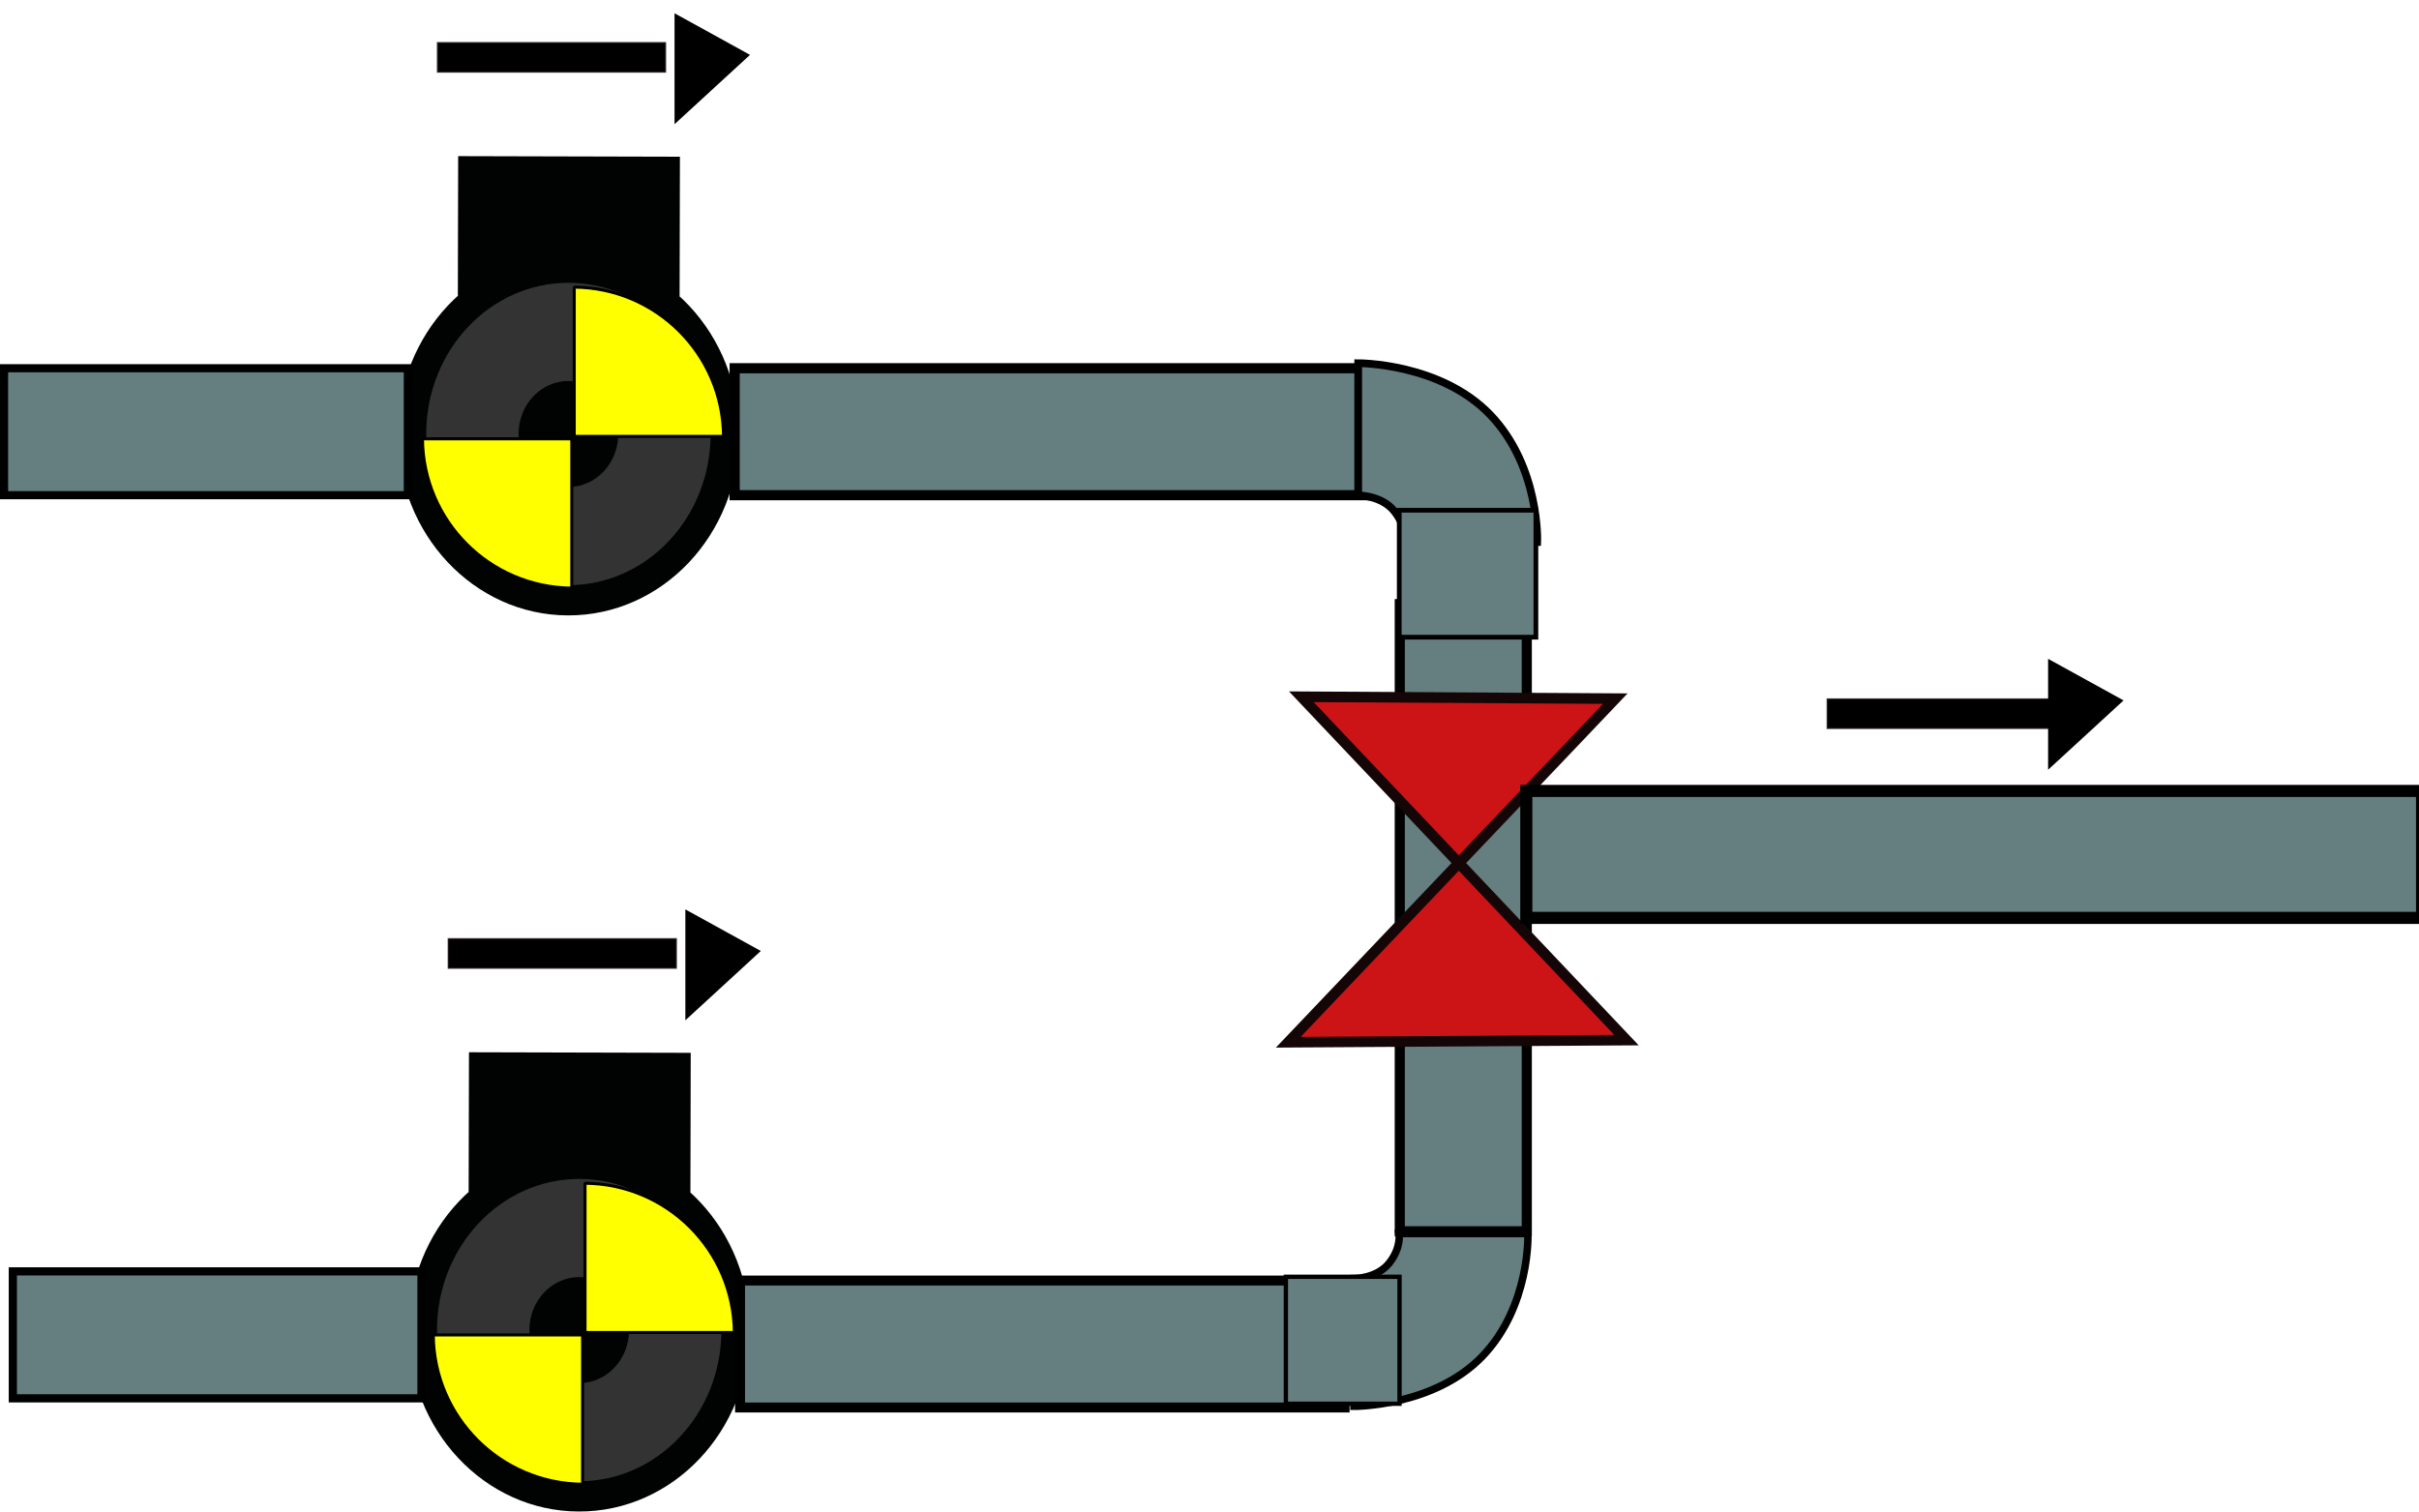
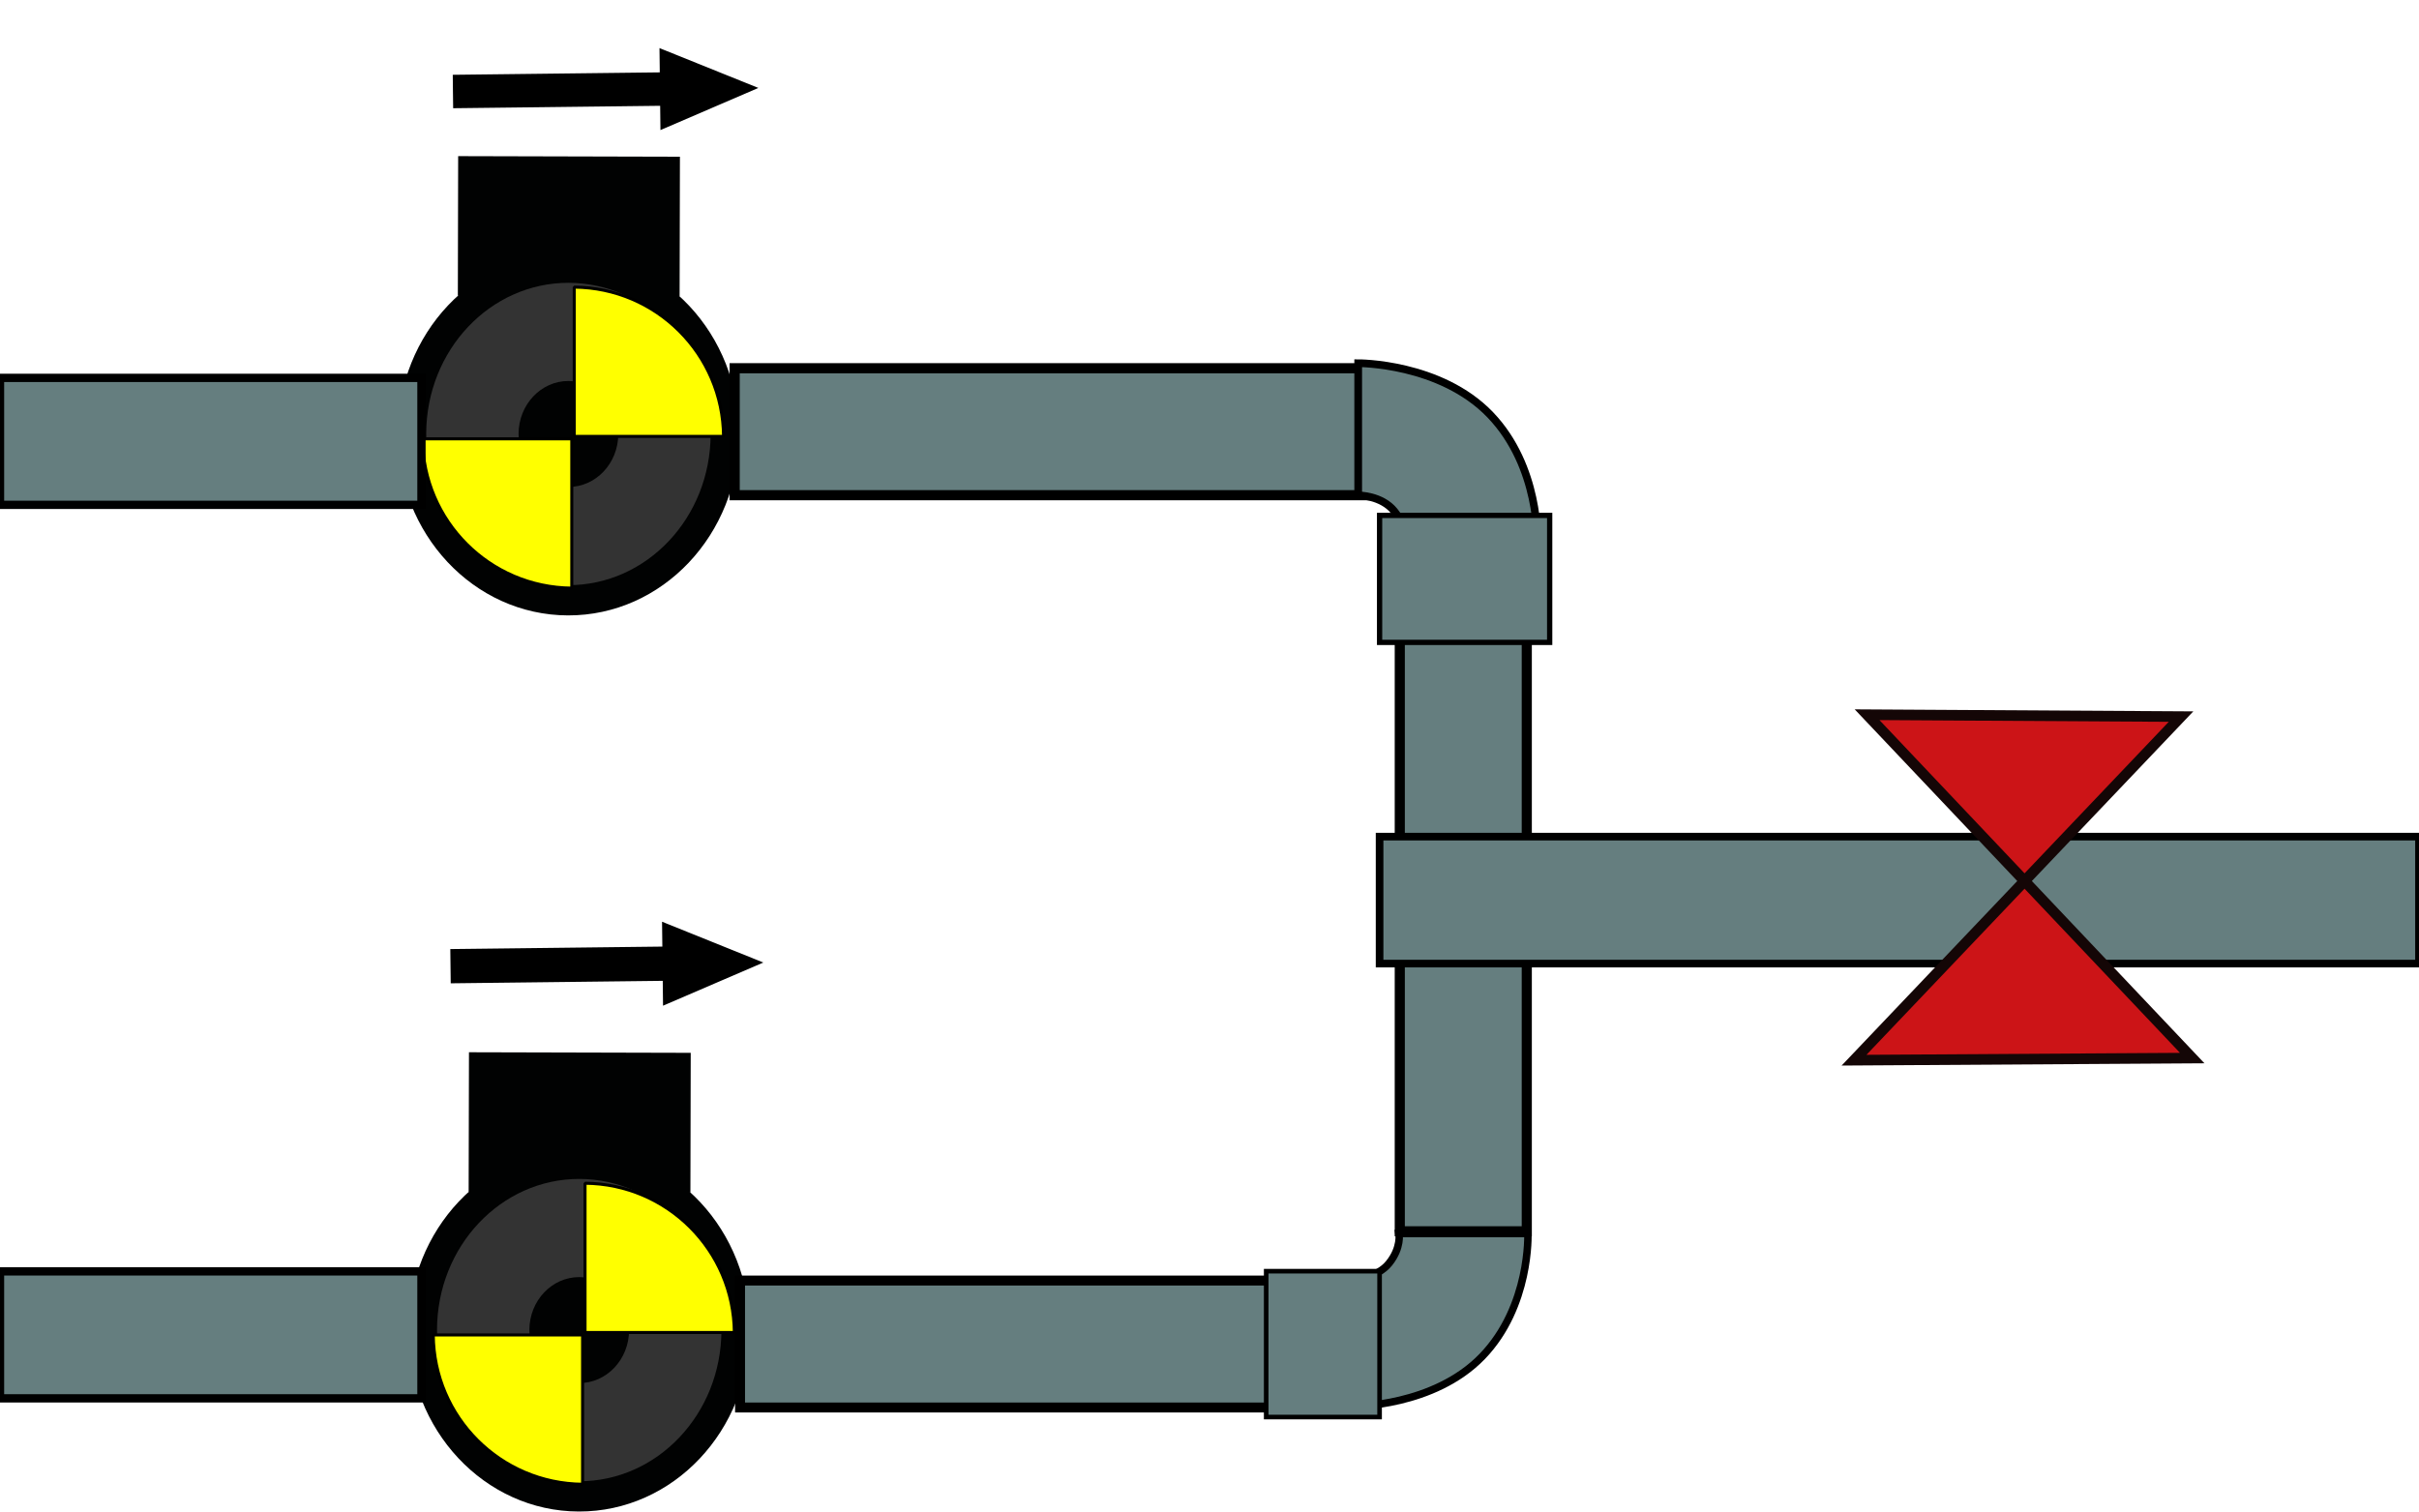
<svg xmlns="http://www.w3.org/2000/svg" width="640" height="400" id="svg3102" version="1.1">
-   <defs id="defs3104" />
+   <defs id="defs3104">
+     </defs>
  <g id="layer1" transform="translate(-2.516655,-11.96794)">
-     <rect style="fill:#657e7f;stroke:#000000;stroke-width:2.679;stroke-miterlimit:10" id="rect3058-5-1-17" height="33.6" width="165.985" stroke-miterlimit="10" y="372.86" x="-337.818" transform="matrix(0,-1,1,0,0,0)" />
-     <g transform="matrix(0.00108861,-0.4774341,0.4490062,0.00115753,-344.3133,1410.333)" id="Layer_4">
-       <rect style="fill:#010202" id="rect3083" height="130.672" width="77.351" y="1035.51" x="2767.53" />
-       <circle style="fill:#010202" d="m 2791.59,1100.853 c 0,55.536 -45.02,100.556 -100.556,100.556 -55.535,0 -100.556,-45.02 -100.556,-100.556 0,-55.535 45.02,-100.556 100.556,-100.556 55.536,0 100.556,45.02 100.556,100.556 z" id="circle3085" r="100.556" cy="1100.853" cx="2691.034" />
-       <circle style="fill:#333333" d="m 2774.826,1100.853 c 0,46.277 -37.515,83.792 -83.792,83.792 -46.277,0 -83.792,-37.515 -83.792,-83.792 0,-46.277 37.515,-83.792 83.792,-83.792 46.277,0 83.792,37.515 83.792,83.792 z" id="circle3087" r="83.792" cy="1100.853" cx="2691.034" />
-       <circle style="fill:#010202" d="m 2720.412,1100.853 c 0,16.224 -13.152,29.377 -29.377,29.377 -16.224,0 -29.377,-13.152 -29.377,-29.377 0,-16.224 13.152,-29.377 29.377,-29.377 16.224,0 29.377,13.153 29.377,29.377 z" id="circle3089" r="29.377" cy="1100.853" cx="2691.035" />
+     <g id="g3943">
+       <rect transform="matrix(0,-1,1,0,0,0)" x="-337.818" y="372.86" stroke-miterlimit="10" width="165.985" height="33.6" id="rect3058-5-1-17" style="fill:#657e7f;stroke:#000000;stroke-width:2.679;stroke-miterlimit:10;stroke-dasharray:none" />
+       <g id="Layer_4" transform="matrix(0.00108861,-0.4774341,0.4490062,0.00115753,-344.3133,1410.333)">
+         <rect x="2767.53" y="1035.51" width="77.351" height="130.672" id="rect3083" style="fill:#010202" />
+         <circle cx="2691.034" cy="1100.853" r="100.556" id="circle3085" d="m 2791.59,1100.853 c 0,55.536 -45.02,100.556 -100.556,100.556 -55.535,0 -100.556,-45.02 -100.556,-100.556 0,-55.535 45.02,-100.556 100.556,-100.556 55.536,0 100.556,45.02 100.556,100.556 z" style="fill:#010202" />
+         <circle cx="2691.034" cy="1100.853" r="83.792" id="circle3087" d="m 2774.826,1100.853 c 0,46.277 -37.515,83.792 -83.792,83.792 -46.277,0 -83.792,-37.515 -83.792,-83.792 0,-46.277 37.515,-83.792 83.792,-83.792 46.277,0 83.792,37.515 83.792,83.792 z" style="fill:#333333" />
+         <circle cx="2691.035" cy="1100.853" r="29.377" id="circle3089" d="m 2720.412,1100.853 c 0,16.224 -13.152,29.377 -29.377,29.377 -16.224,0 -29.377,-13.152 -29.377,-29.377 0,-16.224 13.152,-29.377 29.377,-29.377 16.224,0 29.377,13.153 29.377,29.377 z" style="fill:#010202" />
+       </g>
+       <path id="engineMotor1" d="m 154.445,87.948 0,39.498 39.505,0 c -0.177,-21.739 -17.765,-39.324 -39.505,-39.498 z m -40.155,40.155 c 0.175,21.741 17.763,39.33 39.505,39.505 l 0,-39.505 -39.505,0 z" style="fill:#ffff00;fill-opacity:1;stroke:#000000;stroke-width:0.8;stroke-linecap:butt;stroke-linejoin:bevel;stroke-miterlimit:4;stroke-opacity:1;stroke-dasharray:none;stroke-dashoffset:0" />
+       <g id="Layer_4-8" transform="matrix(0.00108861,-0.4774341,0.4490062,0.00115753,-341.4562,1647.476)">
+         <rect x="2767.53" y="1035.51" width="77.351" height="130.672" id="rect3083-2" style="fill:#010202" />
+         <circle cx="2691.034" cy="1100.853" r="100.556" id="circle3085-4" d="m 2791.59,1100.853 c 0,55.536 -45.02,100.556 -100.556,100.556 -55.535,0 -100.556,-45.02 -100.556,-100.556 0,-55.535 45.02,-100.556 100.556,-100.556 55.536,0 100.556,45.02 100.556,100.556 z" style="fill:#010202" />
+         <circle cx="2691.034" cy="1100.853" r="83.792" id="circle3087-5" d="m 2774.826,1100.853 c 0,46.277 -37.515,83.792 -83.792,83.792 -46.277,0 -83.792,-37.515 -83.792,-83.792 0,-46.277 37.515,-83.792 83.792,-83.792 46.277,0 83.792,37.515 83.792,83.792 z" style="fill:#333333" />
+         <circle cx="2691.035" cy="1100.853" r="29.377" id="circle3089-5" d="m 2720.412,1100.853 c 0,16.224 -13.152,29.377 -29.377,29.377 -16.224,0 -29.377,-13.152 -29.377,-29.377 0,-16.224 13.152,-29.377 29.377,-29.377 16.224,0 29.377,13.153 29.377,29.377 z" style="fill:#010202" />
+       </g>
+       <path id="engineMotor" d="m 157.302,325.091 0,39.498 39.505,0 c -0.177,-21.739 -17.765,-39.324 -39.505,-39.498 z m -40.155,40.155 c 0.175,21.741 17.763,39.33 39.505,39.505 l 0,-39.505 -39.505,0 z" style="fill:#ffff00;fill-opacity:1;stroke:#000000;stroke-width:0.8;stroke-linecap:butt;stroke-linejoin:bevel;stroke-miterlimit:4;stroke-opacity:1;stroke-dasharray:none;stroke-dashoffset:0" />
+       <rect x="196.888" y="109.415" stroke-miterlimit="10" width="167.087" height="33.6" id="rect3056" style="fill:#657e7f;stroke:#000000;stroke-width:2.688;stroke-miterlimit:10" />
+       <rect x="198.313" y="350.843" stroke-miterlimit="10" width="159.948" height="33.6" id="rect3056-1" style="fill:#657e7f;stroke:#000000;stroke-width:2.63;stroke-miterlimit:10" />
+       <path stroke-miterlimit="10" d="m 360.739,350.317 c 0,0 6.007,0.051 9.308,-4.077 3.302,-4.128 2.605,-7.837 2.605,-7.837 h 34.105 c 0,0 0.752,19.213 -12.084,32.524 -12.837,13.311 -33.935,13.199 -33.935,13.199 v -33.809 z" id="path3076" style="fill:#657e7f;stroke:#000000;stroke-width:1.975;stroke-miterlimit:10" />
+       <path stroke-miterlimit="10" d="m 361.859,143.066 c 0,0 6.183,-0.053 9.582,4.218 3.399,4.271 2.682,8.11 2.682,8.11 h 35.106 c 0,0 0.774,-19.881 -12.439,-33.655 -13.214,-13.774 -34.932,-13.658 -34.932,-13.658 v 34.985 z" id="path3076-6" style="fill:#657e7f;stroke:#000000;stroke-width:2.038;stroke-miterlimit:10" />
+       <rect x="2.517" y="348.419" stroke-miterlimit="10" width="111.506" height="33.6" id="rect3058-5-1" style="fill:#657e7f;stroke:#000000;stroke-width:2.196;stroke-miterlimit:10" />
+       <rect x="367.517" y="233.368" stroke-miterlimit="10" width="275" height="33.6" id="rect3058-5-4" style="fill:#657e7f;stroke:#000000;stroke-width:2.015;stroke-miterlimit:10;stroke-dasharray:none" />
+       <rect x="337.517" y="348.368" stroke-miterlimit="10" width="30" height="38.6" id="rect3058-5-1-1" style="fill:#657e7f;stroke:#000000;stroke-width:1.221;stroke-miterlimit:10" />
+       <rect x="367.517" y="148.368" stroke-miterlimit="10" width="45" height="33.6" id="rect3058-5-1-7" style="fill:#657e7f;stroke:#000000;stroke-width:1.395;stroke-miterlimit:10" />
+       <path id="path3027" d="m 177.386,39.754 -54.771,0.641 -0.099,-8.426 54.771,-0.641 -0.074,-6.32 25.402,10.237 -25.155,10.828 z" style="fill:#000000;fill-opacity:1;stroke:#000000;stroke-width:0.421px;stroke-linecap:butt;stroke-linejoin:miter;stroke-opacity:1" />
+       <rect x="2.517" y="111.968" stroke-miterlimit="10" width="111.506" height="33.6" id="rect3058-5-1-4" style="fill:#657e7f;stroke:#000000;stroke-width:2.196;stroke-miterlimit:10" />
+       <path id="path3027-8" d="m 178.075,271.312 -56.098,0.656 -0.101,-8.63 56.098,-0.656 -0.076,-6.473 26.017,10.485 -25.765,11.091 z" style="fill:#000000;fill-opacity:1;stroke:#000000;stroke-width:0.432px;stroke-linecap:butt;stroke-linejoin:miter;stroke-opacity:1" />
    </g>
-     <rect style="fill:#000000;fill-opacity:1;stroke:#1c1111;stroke-width:0.382;stroke-opacity:0.81" id="rect3809-1" width="60.288" height="7.744" x="118.286" y="23.276" />
-     <path style="fill:#000000;stroke:#000000;stroke-width:0.382px;stroke-linecap:butt;stroke-linejoin:miter;stroke-opacity:1" d="m 181.177,15.805 0,28.592 19.448,-17.87 z" id="path3817-7" />
-     <path style="fill:#ffff00;fill-opacity:1;stroke:#000000;stroke-width:0.8;stroke-linecap:butt;stroke-linejoin:bevel;stroke-miterlimit:4;stroke-opacity:1;stroke-dasharray:none;stroke-dashoffset:0" d="m 154.445,87.948 0,39.498 39.505,0 c -0.177,-21.739 -17.765,-39.324 -39.505,-39.498 z m -40.155,40.155 c 0.175,21.741 17.763,39.33 39.505,39.505 l 0,-39.505 -39.505,0 z" id="engineMotor1" />
-     <g transform="matrix(0.00108861,-0.4774341,0.4490062,0.00115753,-341.4562,1647.476)" id="Layer_4-8">
-       <rect style="fill:#010202" id="rect3083-2" height="130.672" width="77.351" y="1035.51" x="2767.53" />
-       <circle style="fill:#010202" d="m 2791.59,1100.853 c 0,55.536 -45.02,100.556 -100.556,100.556 -55.535,0 -100.556,-45.02 -100.556,-100.556 0,-55.535 45.02,-100.556 100.556,-100.556 55.536,0 100.556,45.02 100.556,100.556 z" id="circle3085-4" r="100.556" cy="1100.853" cx="2691.034" />
-       <circle style="fill:#333333" d="m 2774.826,1100.853 c 0,46.277 -37.515,83.792 -83.792,83.792 -46.277,0 -83.792,-37.515 -83.792,-83.792 0,-46.277 37.515,-83.792 83.792,-83.792 46.277,0 83.792,37.515 83.792,83.792 z" id="circle3087-5" r="83.792" cy="1100.853" cx="2691.034" />
-       <circle style="fill:#010202" d="m 2720.412,1100.853 c 0,16.224 -13.152,29.377 -29.377,29.377 -16.224,0 -29.377,-13.152 -29.377,-29.377 0,-16.224 13.152,-29.377 29.377,-29.377 16.224,0 29.377,13.153 29.377,29.377 z" id="circle3089-5" r="29.377" cy="1100.853" cx="2691.035" />
+     <g id="g3969" transform="translate(260,120)">
+       <path stroke-miterlimit="10" d="m 319.558,81.603 -83.064,-0.497 86.023,90.863 -89.475,0.561 z" id="ventil" style="fill:#cc1417;stroke:#140606;stroke-width:2.804;stroke-miterlimit:10;stroke-opacity:1">
+         </path>
    </g>
-     <rect style="fill:#000000;fill-opacity:1;stroke:#1c1111;stroke-width:0.382;stroke-opacity:0.81" id="rect3809-1-1" width="60.288" height="7.744" x="121.144" y="260.419" />
-     <path style="fill:#000000;stroke:#000000;stroke-width:0.382px;stroke-linecap:butt;stroke-linejoin:miter;stroke-opacity:1" d="m 184.034,252.948 0,28.592 19.448,-17.87 z" id="path3817-7-7" />
-     <path style="fill:#ffff00;fill-opacity:1;stroke:#000000;stroke-width:0.8;stroke-linecap:butt;stroke-linejoin:bevel;stroke-miterlimit:4;stroke-opacity:1;stroke-dasharray:none;stroke-dashoffset:0" d="m 157.302,325.091 0,39.498 39.505,0 c -0.177,-21.739 -17.765,-39.324 -39.505,-39.498 z m -40.155,40.155 c 0.175,21.741 17.763,39.33 39.505,39.505 l 0,-39.505 -39.505,0 z" id="engineMotor" />
-     <rect style="fill:#657e7f;stroke:#000000;stroke-width:2.688;stroke-miterlimit:10" id="rect3056" height="33.6" width="167.087" stroke-miterlimit="10" y="109.415" x="196.888" />
-     <path style="fill:#cc1417;stroke:#140606;stroke-width:2.804;stroke-miterlimit:10;stroke-opacity:1" id="ventil" d="m 429.879,196.851 -83.064,-0.497 86.023,90.863 -89.475,0.561 z" stroke-miterlimit="10">
-       </path>
-     <rect style="fill:#657e7f;stroke:#000000;stroke-width:2.63;stroke-miterlimit:10" id="rect3056-1" height="33.6" width="159.948" stroke-miterlimit="10" y="350.843" x="198.313" />
-     <rect style="fill:#657e7f;stroke:#000000;stroke-width:2.149;stroke-miterlimit:10" id="rect3058-5" height="33.6" width="106.827" stroke-miterlimit="10" y="109.415" x="3.591" />
-     <path style="fill:#657e7f;stroke:#000000;stroke-width:1.975;stroke-miterlimit:10" id="path3076" d="m 360.739,350.317 c 0,0 6.007,0.051 9.308,-4.077 3.302,-4.128 2.605,-7.837 2.605,-7.837 h 34.105 c 0,0 0.752,19.213 -12.084,32.524 -12.837,13.311 -33.935,13.199 -33.935,13.199 v -33.809 z" stroke-miterlimit="10" />
-     <path style="fill:#657e7f;stroke:#000000;stroke-width:2.038;stroke-miterlimit:10" id="path3076-6" d="m 361.859,143.066 c 0,0 6.183,-0.053 9.582,4.218 3.399,4.271 2.682,8.11 2.682,8.11 h 35.106 c 0,0 0.774,-19.881 -12.439,-33.655 -13.214,-13.774 -34.932,-13.658 -34.932,-13.658 v 34.985 z" stroke-miterlimit="10" />
-     <rect style="fill:#657e7f;stroke:#000000;stroke-width:2.162;stroke-miterlimit:10" id="rect3058-5-1" height="33.6" width="108.109" stroke-miterlimit="10" y="348.419" x="5.913" />
-     <rect style="fill:#657e7f;stroke:#000000;stroke-width:3.201;stroke-miterlimit:10" id="rect3058-5-4" height="33.6" width="236.988" stroke-miterlimit="10" y="221.277" x="406.337" />
-     <rect style="fill:#657e7f;stroke:#000000;stroke-width:1.14;stroke-miterlimit:10" id="rect3058-5-1-1" height="33.6" width="30.072" stroke-miterlimit="10" y="349.848" x="342.722" />
-     <rect style="fill:#657e7f;stroke:#000000;stroke-width:1.25;stroke-miterlimit:10" id="rect3058-5-1-7" height="33.6" width="36.15" stroke-miterlimit="10" y="146.991" x="372.722" />
-     <rect style="fill:#000000;fill-opacity:1;stroke:#1c1111;stroke-width:0.382;stroke-opacity:0.81" id="rect3809-1-0" width="60.288" height="7.744" x="485.974" y="196.966" />
-     <path style="fill:#000000;stroke:#000000;stroke-width:0.382px;stroke-linecap:butt;stroke-linejoin:miter;stroke-opacity:1" d="m 544.579,186.638 0,28.592 19.448,-17.87 z" id="path3817-7-9" />
  </g>
</svg>
